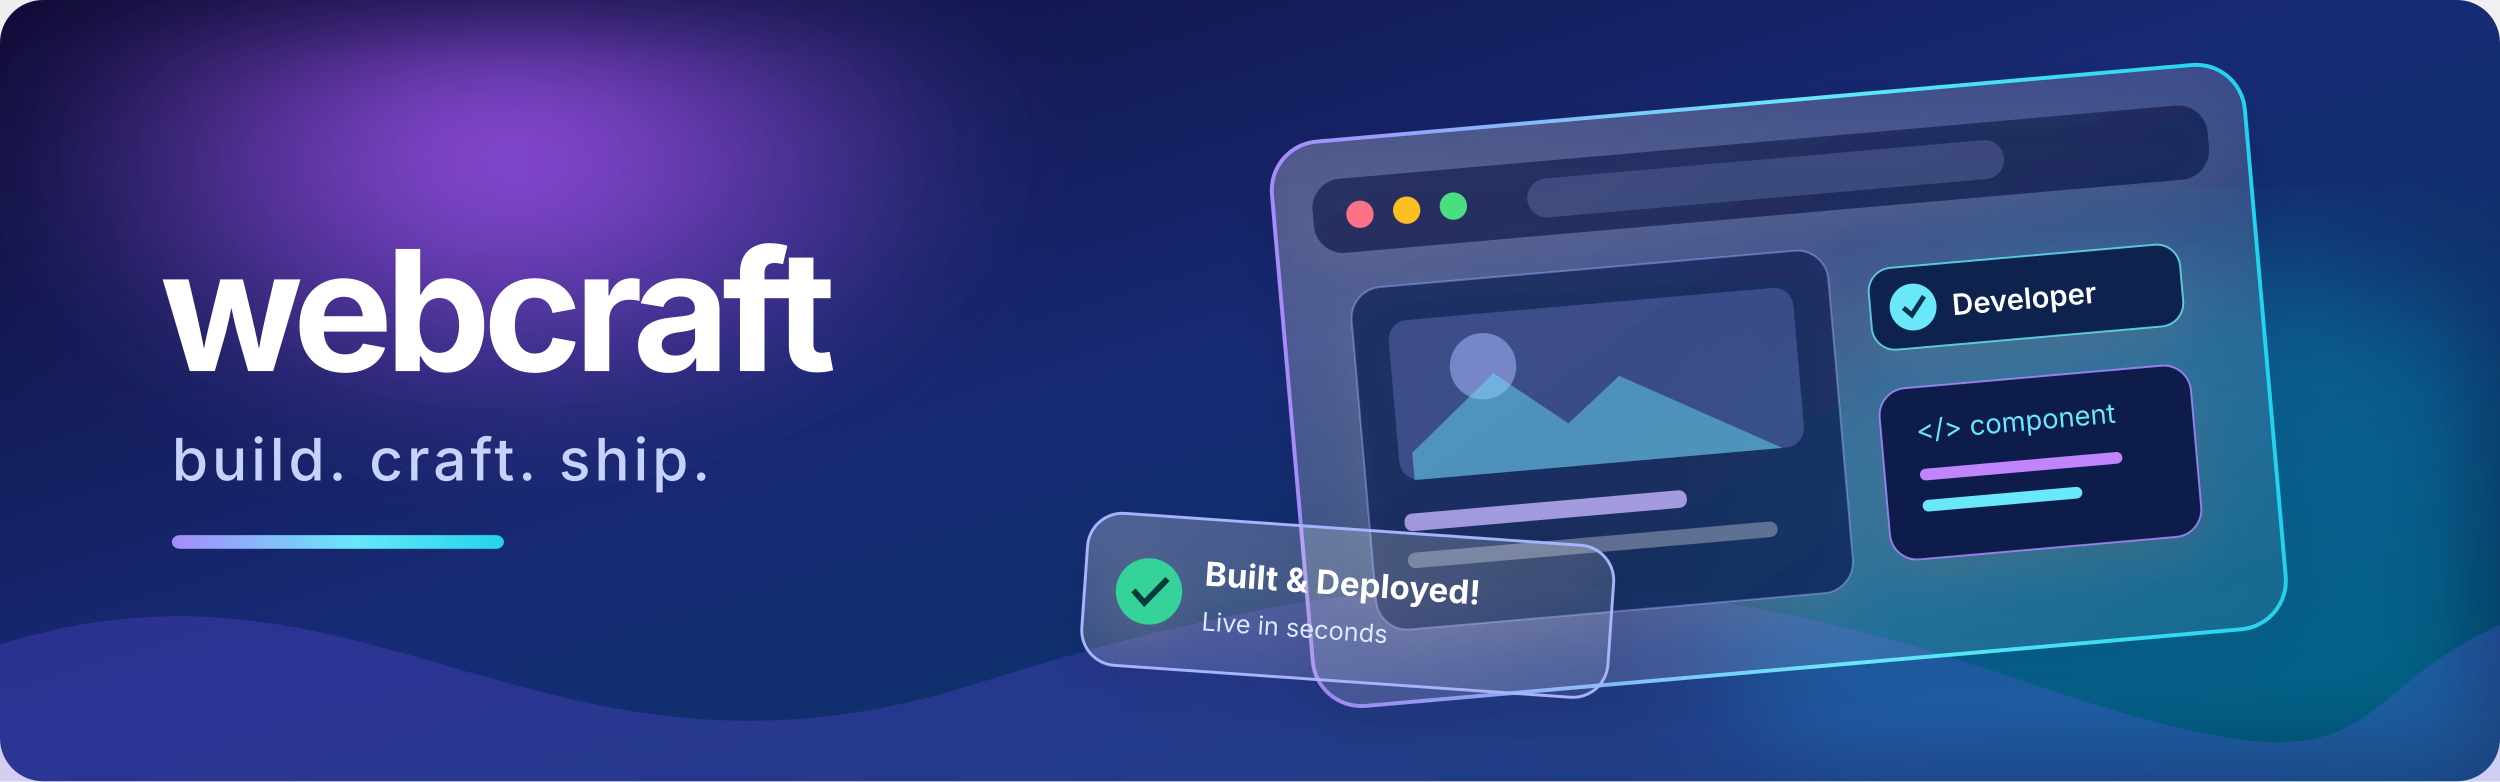
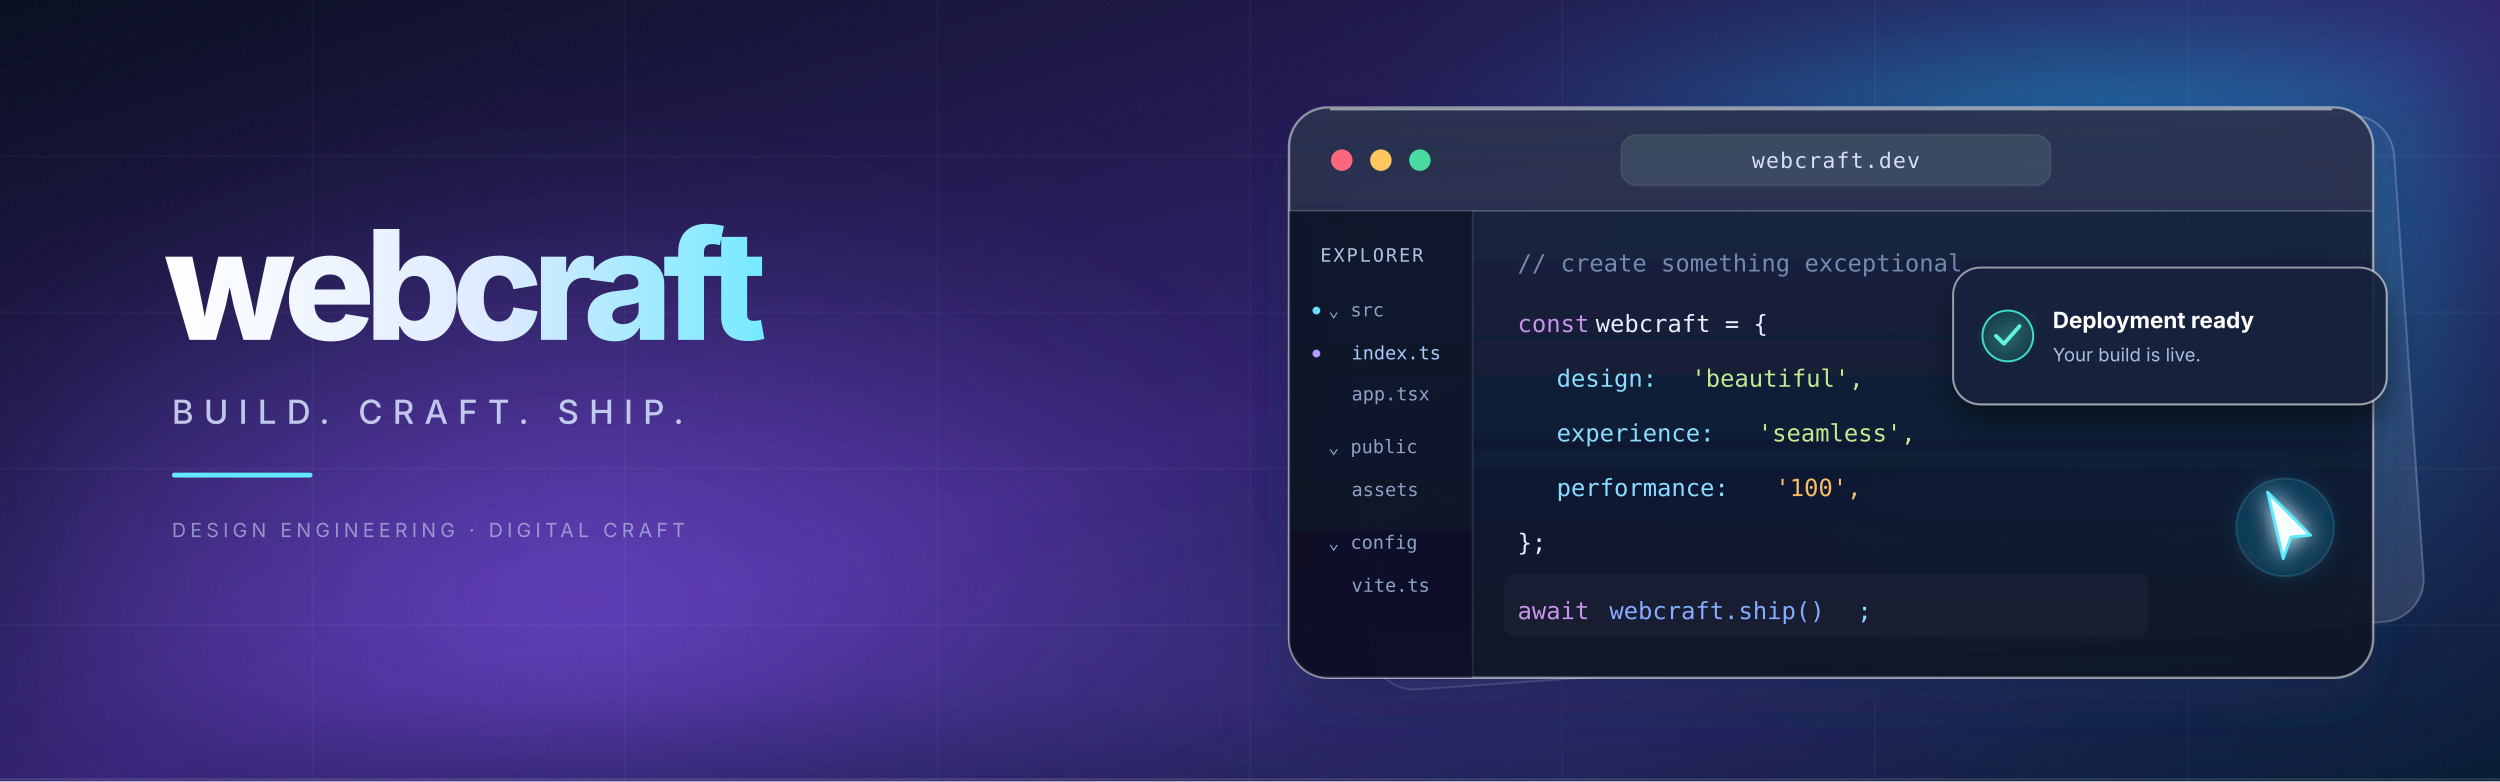
<svg xmlns="http://www.w3.org/2000/svg" width="1280" height="400" viewBox="0 0 1280 400" role="img" aria-labelledby="title desc">
  <defs>
-     <linearGradient id="bg" x1="0" y1="0" x2="1" y2="1">
-       <stop stop-color="#100b36" />
-       <stop offset=".48" stop-color="#172b76" />
-       <stop offset="1" stop-color="#003b58" />
+     <linearGradient id="aurora" x1="0" y1="0" x2="1" y2="1">
+       <stop offset="0" stop-color="#080d20">
+         <animate attributeName="stop-color" values="#080d20;#171039;#081b31;#080d20" dur="18s" repeatCount="indefinite" />
+       </stop>
+       <stop offset=".52" stop-color="#30206d">
+         <animate attributeName="stop-color" values="#30206d;#123b66;#512184;#30206d" dur="21s" repeatCount="indefinite" />
+       </stop>
+       <stop offset="1" stop-color="#071c35">
+         <animate attributeName="stop-color" values="#071c35;#14205c;#063d49;#071c35" dur="19s" repeatCount="indefinite" />
+       </stop>
    </linearGradient>
-     <radialGradient id="glow">
-       <stop stop-color="#a855f7" stop-opacity=".9" />
-       <stop offset="1" stop-color="#a855f7" stop-opacity="0" />
+     <radialGradient id="violetGlow">
+       <stop stop-color="#8a58ff" stop-opacity=".62" />
+       <stop offset="1" stop-color="#8a58ff" stop-opacity="0" />
    </radialGradient>
+     <radialGradient id="cyanGlow">
+       <stop stop-color="#00d9f5" stop-opacity=".48" />
+       <stop offset="1" stop-color="#00d9f5" stop-opacity="0" />
+     </radialGradient>
+     <linearGradient id="wordmark" x1="0" y1="0" x2="1" y2="0">
+       <stop stop-color="#fff" />
+       <stop offset=".56" stop-color="#dceaff" />
+       <stop offset="1" stop-color="#75eaff" />
+     </linearGradient>
    <linearGradient id="glass" x1="0" y1="0" x2="1" y2="1">
-       <stop stop-color="#fff" stop-opacity=".24" />
-       <stop offset="1" stop-color="#fff" stop-opacity=".05" />
+       <stop stop-color="#fff" stop-opacity=".19" />
+       <stop offset=".48" stop-color="#a9c2ff" stop-opacity=".055" />
+       <stop offset="1" stop-color="#fff" stop-opacity=".105" />
    </linearGradient>
-     <linearGradient id="edge">
-       <stop stop-color="#a78bfa" />
-       <stop offset=".55" stop-color="#67e8f9" />
-       <stop offset="1" stop-color="#22d3ee" />
+     <linearGradient id="browserFill" x1="0" y1="0" x2="0" y2="1">
+       <stop stop-color="#182541" stop-opacity=".94" />
+       <stop offset="1" stop-color="#091224" stop-opacity=".88" />
    </linearGradient>
-     <filter id="blur">
-       <feGaussianBlur stdDeviation="32" />
+     <linearGradient id="sweep">
+       <stop stop-color="#fff" stop-opacity="0" />
+       <stop offset=".5" stop-color="#fff" stop-opacity=".34" />
+       <stop offset="1" stop-color="#fff" stop-opacity="0" />
+     </linearGradient>
+     <filter id="ambientBlur" x="-60%" y="-60%" width="220%" height="220%">
+       <feGaussianBlur stdDeviation="48" />
    </filter>
-     <filter id="shadow" x="-30%" y="-30%" width="160%" height="160%">
-       <feGaussianBlur in="SourceAlpha" stdDeviation="12" />
-       <feOffset dy="8" />
-       <feComponentTransfer>
-         <feFuncA type="linear" slope=".35" />
-       </feComponentTransfer>
+     <filter id="glassShadow" x="-30%" y="-35%" width="170%" height="190%">
+       <feGaussianBlur in="SourceAlpha" stdDeviation="12" result="blur" />
+       <feOffset in="blur" dx="0" dy="15" result="offset" />
+       <feColorMatrix in="offset" type="matrix" values="0 0 0 0 0.01 0 0 0 0 0.02 0 0 0 0 0.08 0 0 0 .55 0" result="shadow" />
      <feMerge>
-         <feMergeNode />
+         <feMergeNode in="shadow" />
        <feMergeNode in="SourceGraphic" />
      </feMerge>
    </filter>
+     <filter id="toastShadow" x="-40%" y="-50%" width="190%" height="210%">
+       <feGaussianBlur in="SourceAlpha" stdDeviation="8" result="blur" />
+       <feOffset dy="8" result="offset" />
+       <feComponentTransfer in="offset" result="shadow">
+         <feFuncA type="linear" slope=".48" />
+       </feComponentTransfer>
+       <feMerge>
+         <feMergeNode in="shadow" />
+         <feMergeNode in="SourceGraphic" />
+       </feMerge>
+     </filter>
+     <filter id="cyanBloom" x="-100%" y="-100%" width="300%" height="300%">
+       <feGaussianBlur stdDeviation="5" result="bloom" />
+       <feMerge>
+         <feMergeNode in="bloom" />
+         <feMergeNode in="SourceGraphic" />
+       </feMerge>
+     </filter>
+     <filter id="filmGrain" x="0" y="0" width="100%" height="100%">
+       <feTurbulence type="fractalNoise" baseFrequency=".82" numOctaves="3" seed="17" />
+       <feColorMatrix type="saturate" values="0" />
+       <feComponentTransfer>
+         <feFuncA type="table" tableValues="0 .12" />
+       </feComponentTransfer>
+     </filter>
+     <clipPath id="browserClip">
+       <rect x="660" y="55" width="555" height="292" rx="20" />
+     </clipPath>
+     <clipPath id="sweepClip">
+       <rect x="660" y="55" width="555" height="292" rx="20" />
+     </clipPath>
  </defs>
-   <rect width="1280" height="400" rx="22" fill="url(#bg)" />
-   <ellipse cx="260" cy="80" rx="260" ry="150" fill="url(#glow)" filter="url(#blur)" />
-   <ellipse cx="1110" cy="300" rx="230" ry="170" fill="#00d9ff" opacity=".26" filter="url(#blur)" />
-   <path d="M0 330 C190 270 280 420 500 350 S850 285 1040 350 1190 360 1280 320 V400 H0Z" fill="#7655ff" opacity=".22" />
-   <g font-family="Inter,Segoe UI,Arial,sans-serif">
-     <text x="82" y="190" font-size="86" font-weight="750" letter-spacing="-4" fill="#fff">webcraft</text>
-     <text x="88" y="246" font-size="30" font-weight="500" letter-spacing="2" fill="#c7d2fe">build. craft. ship.</text>
-     <rect x="88" y="274" width="170" height="7" rx="4" fill="url(#edge)" />
-     <g filter="url(#shadow)" transform="rotate(-5 880 190)">
-       <rect x="660" y="55" width="500" height="290" rx="25" fill="url(#glass)" stroke="url(#edge)" stroke-width="2" />
-       <rect x="680" y="75" width="460" height="38" rx="15" fill="#0b1744" fill-opacity=".55" />
-       <circle cx="704" cy="94" r="7" fill="#fb7185" />
-       <circle cx="728" cy="94" r="7" fill="#fbbf24" />
-       <circle cx="752" cy="94" r="7" fill="#4ade80" />
-       <rect x="790" y="84" width="245" height="20" rx="10" fill="#8b9bd1" fill-opacity=".25" />
-       <rect x="695" y="132" width="245" height="176" rx="16" fill="#17265b" fill-opacity=".78" stroke="#9db4ff" stroke-opacity=".45" />
-       <rect x="713" y="150" width="208" height="82" rx="10" fill="#91a9f8" fill-opacity=".25" />
-       <circle cx="760" cy="177" r="17" fill="#a5b4fc" fill-opacity=".55" />
-       <path d="M720 218l45-37 36 29 28-22 80 44H720Z" fill="#67e8f9" fill-opacity=".45" />
-       <rect x="713" y="249" width="145" height="9" rx="4" fill="#c4b5fd" fill-opacity=".8" />
-       <rect x="713" y="269" width="190" height="8" rx="4" fill="#94a3b8" fill-opacity=".55" />
-       <rect x="960" y="145" width="160" height="42" rx="12" fill="#0b214d" stroke="#67e8f9" stroke-opacity=".8" />
-       <circle cx="982" cy="166" r="12" fill="#67e8f9" />
-       <path d="M977 166l4 4 7-9" fill="none" stroke="#06334b" stroke-width="2.5" />
-       <text x="1002" y="172" font-size="15" font-weight="600" fill="#fff">Developer</text>
-       <rect x="960" y="207" width="160" height="88" rx="14" fill="#101d4c" stroke="#a78bfa" stroke-opacity=".85" />
-       <text x="978" y="234" font-size="14" fill="#67e8f9">&lt;/&gt; component</text>
-       <rect x="978" y="249" width="104" height="6" rx="3" fill="#c084fc" />
-       <rect x="978" y="265" width="82" height="6" rx="3" fill="#67e8f9" />
-     </g>
-     <g filter="url(#shadow)" transform="rotate(4 820 315)">
-       <rect x="555" y="280" width="270" height="78" rx="18" fill="url(#glass)" stroke="#a5b4fc" stroke-width="1.5" />
-       <circle cx="588" cy="319" r="17" fill="#34d399" />
-       <path d="M580 319l6 6 11-13" fill="none" stroke="#063b3a" stroke-width="3" />
-       <text x="616" y="314" font-size="17" font-weight="650" fill="#fff">Built &amp; Deployed!</text>
-       <text x="616" y="337" font-size="13" fill="#dbeafe">Live in seconds</text>
+   <rect width="1280" height="400" fill="url(#aurora)" />
+   <ellipse cx="300" cy="320" rx="390" ry="230" fill="url(#violetGlow)" filter="url(#ambientBlur)">
+     <animate attributeName="cx" values="300;470;300" dur="20s" repeatCount="indefinite" />
+   </ellipse>
+   <ellipse cx="1080" cy="90" rx="350" ry="270" fill="url(#cyanGlow)" filter="url(#ambientBlur)">
+     <animate attributeName="cy" values="90;255;90" dur="17s" repeatCount="indefinite" />
+   </ellipse>
+   <ellipse cx="760" cy="410" rx="340" ry="130" fill="url(#violetGlow)" filter="url(#ambientBlur)" opacity=".65" />
+   <g stroke="#dceaff" stroke-opacity=".035" stroke-width="1">
+     <path d="M0 80H1280M0 160H1280M0 240H1280M0 320H1280" />
+     <path d="M160 0V400M320 0V400M480 0V400M640 0V400M800 0V400M960 0V400M1120 0V400" />
+   </g>
+   <rect width="1280" height="400" filter="url(#filmGrain)" opacity=".25" />
+   <g transform="translate(84 174)">
+     <text x="0" y="0" fill="url(#wordmark)" font-family="Inter, ui-sans-serif, system-ui, -apple-system, Segoe UI, Arial, sans-serif" font-size="78" font-weight="760" letter-spacing="-5.2">webcraft</text>
+     <text x="4" y="43" fill="#d9e5ff" fill-opacity=".84" font-family="Inter, ui-sans-serif, system-ui, Segoe UI, Arial, sans-serif" font-size="17" font-weight="450" letter-spacing="5.2">BUILD. CRAFT. SHIP.</text>
+     <rect x="4" y="68" width="72" height="2.5" rx="1.25" fill="#63e8ff">
+       <animate attributeName="width" values="72;116;72" dur="5s" repeatCount="indefinite" />
+     </rect>
+     <text x="4" y="101" fill="#c4d1ed" fill-opacity=".62" font-family="Inter, ui-sans-serif, system-ui, Segoe UI, Arial, sans-serif" font-size="10" letter-spacing="2.2">DESIGN ENGINEERING · DIGITAL CRAFT</text>
+   </g>
+   <g filter="url(#glassShadow)">
+     <rect x="694" y="76" width="540" height="260" rx="22" fill="url(#glass)" stroke="#fff" stroke-opacity=".22" stroke-width="1" transform="rotate(-4 964 206)">
+       <animateTransform attributeName="transform" type="translate" values="0 0;0 -4;0 0" dur="8s" repeatCount="indefinite" additive="sum" />
+     </rect>
+   </g>
+   <g filter="url(#glassShadow)">
+     <g>
+       <animateTransform attributeName="transform" type="translate" values="0 0;0 -4;0 0" dur="7s" repeatCount="indefinite" />
+       <rect x="660" y="55" width="555" height="292" rx="20" fill="url(#browserFill)" stroke="#fff" stroke-opacity=".48" stroke-width="1.2" />
+       <g clip-path="url(#browserClip)">
+         <rect x="660" y="55" width="555" height="53" fill="#fff" fill-opacity=".075" />
+         <path d="M660 108H1215" stroke="#fff" stroke-opacity=".19" />
+         <circle cx="687" cy="82" r="5.5" fill="#ff687c" />
+         <circle cx="707" cy="82" r="5.5" fill="#ffc65e" />
+         <circle cx="727" cy="82" r="5.5" fill="#48dba0" />
+         <rect x="830" y="69" width="220" height="26" rx="8" fill="#fff" fill-opacity=".09" stroke="#fff" stroke-opacity=".07" />
+         <text x="940" y="86" text-anchor="middle" fill="#d4e0f7" font-family="ui-monospace, SFMono-Regular, Consolas, monospace" font-size="11" letter-spacing=".6">webcraft.dev</text>
+         <rect x="660" y="108" width="94" height="239" fill="#070d1b" fill-opacity=".48" />
+         <path d="M754 108V347" stroke="#fff" stroke-opacity=".11" />
+         <g font-family="ui-monospace, SFMono-Regular, Consolas, monospace" font-size="9.5" fill="#8fa2c5">
+           <text x="676" y="134" fill="#b2c2e1" letter-spacing="1">EXPLORER</text>
+           <text x="680" y="162">⌄  src</text>
+           <text x="692" y="184" fill="#a9c9ff">index.ts</text>
+           <text x="692" y="205">app.tsx</text>
+           <text x="680" y="232">⌄  public</text>
+           <text x="692" y="254">assets</text>
+           <text x="680" y="281">⌄  config</text>
+           <text x="692" y="303">vite.ts</text>
+         </g>
+         <circle cx="674" cy="159" r="2" fill="#69ddff" />
+         <circle cx="674" cy="181" r="2" fill="#b49aff" />
+         <g font-family="ui-monospace, SFMono-Regular, Consolas, monospace" font-size="12.2">
+           <text x="777" y="139" fill="#7489ad">// create something exceptional</text>
+           <text x="777" y="170" fill="#c792ea">const</text>
+           <text x="817" y="170" fill="#e6edff"> webcraft = {</text>
+           <text x="797" y="198" fill="#89ddff">design:</text>
+           <text x="866" y="198" fill="#c3e88d"> 'beautiful',</text>
+           <text x="797" y="226" fill="#89ddff">experience:</text>
+           <text x="900" y="226" fill="#c3e88d"> 'seamless',</text>
+           <text x="797" y="254" fill="#89ddff">performance:</text>
+           <text x="909" y="254" fill="#f6bd65"> '100',</text>
+           <text x="777" y="282" fill="#e6edff">};</text>
+           <text x="777" y="317" fill="#c792ea">await</text>
+           <text x="824" y="317" fill="#82aaff"> webcraft.ship()</text>
+           <text x="951" y="317" fill="#89ddff">;</text>
+         </g>
+         <rect x="770" y="294" width="330" height="32" rx="5" fill="#fff" fill-opacity=".035" />
+       </g>
+       <path d="M681 56H1194" stroke="#fff" stroke-opacity=".52" />
    </g>
  </g>
+   <g filter="url(#toastShadow)">
+     <g>
+       <animateTransform attributeName="transform" type="translate" values="0 0;0 -7;0 0" dur="6s" repeatCount="indefinite" />
+       <rect x="1000" y="137" width="222" height="70" rx="14" fill="#17243d" fill-opacity=".91" stroke="#fff" stroke-opacity=".54" stroke-width="1" />
+       <circle cx="1028" cy="172" r="13" fill="#20ddb4" fill-opacity=".16" stroke="#45efd0" stroke-opacity=".9" />
+       <path d="M1022 172l4 4 8-9" fill="none" stroke="#61f5d8" stroke-width="2" stroke-linecap="round" stroke-linejoin="round" filter="url(#cyanBloom)" />
+       <text x="1051" y="168" fill="#fff" font-family="Inter, ui-sans-serif, system-ui, Arial, sans-serif" font-size="11.5" font-weight="650">Deployment ready</text>
+       <text x="1051" y="185" fill="#a9bbda" font-family="Inter, ui-sans-serif, system-ui, Arial, sans-serif" font-size="9.5">Your build is live.</text>
+     </g>
+   </g>
+   <g filter="url(#cyanBloom)">
+     <animateTransform attributeName="transform" type="translate" values="0 0;-5 -7;0 0" dur="4.5s" repeatCount="indefinite" />
+     <circle cx="1170" cy="270" r="25" fill="#00d9ff" fill-opacity=".11" stroke="#66eaff" stroke-opacity=".16" />
+     <path d="M1161 252l22 22-10 1-4 11z" fill="#f7fdff" stroke="#5deaff" stroke-width="1.5" stroke-linejoin="round" />
+   </g>
+   <g clip-path="url(#sweepClip)" opacity=".58">
+     <rect x="-90" y="40" width="82" height="320" fill="url(#sweep)" transform="rotate(17)">
+       <animate attributeName="x" values="-160;1330;-160" dur="8s" repeatCount="indefinite" />
+     </rect>
+   </g>
+   <path d="M0 399H1280" stroke="#fff" stroke-opacity=".13" />
</svg>
